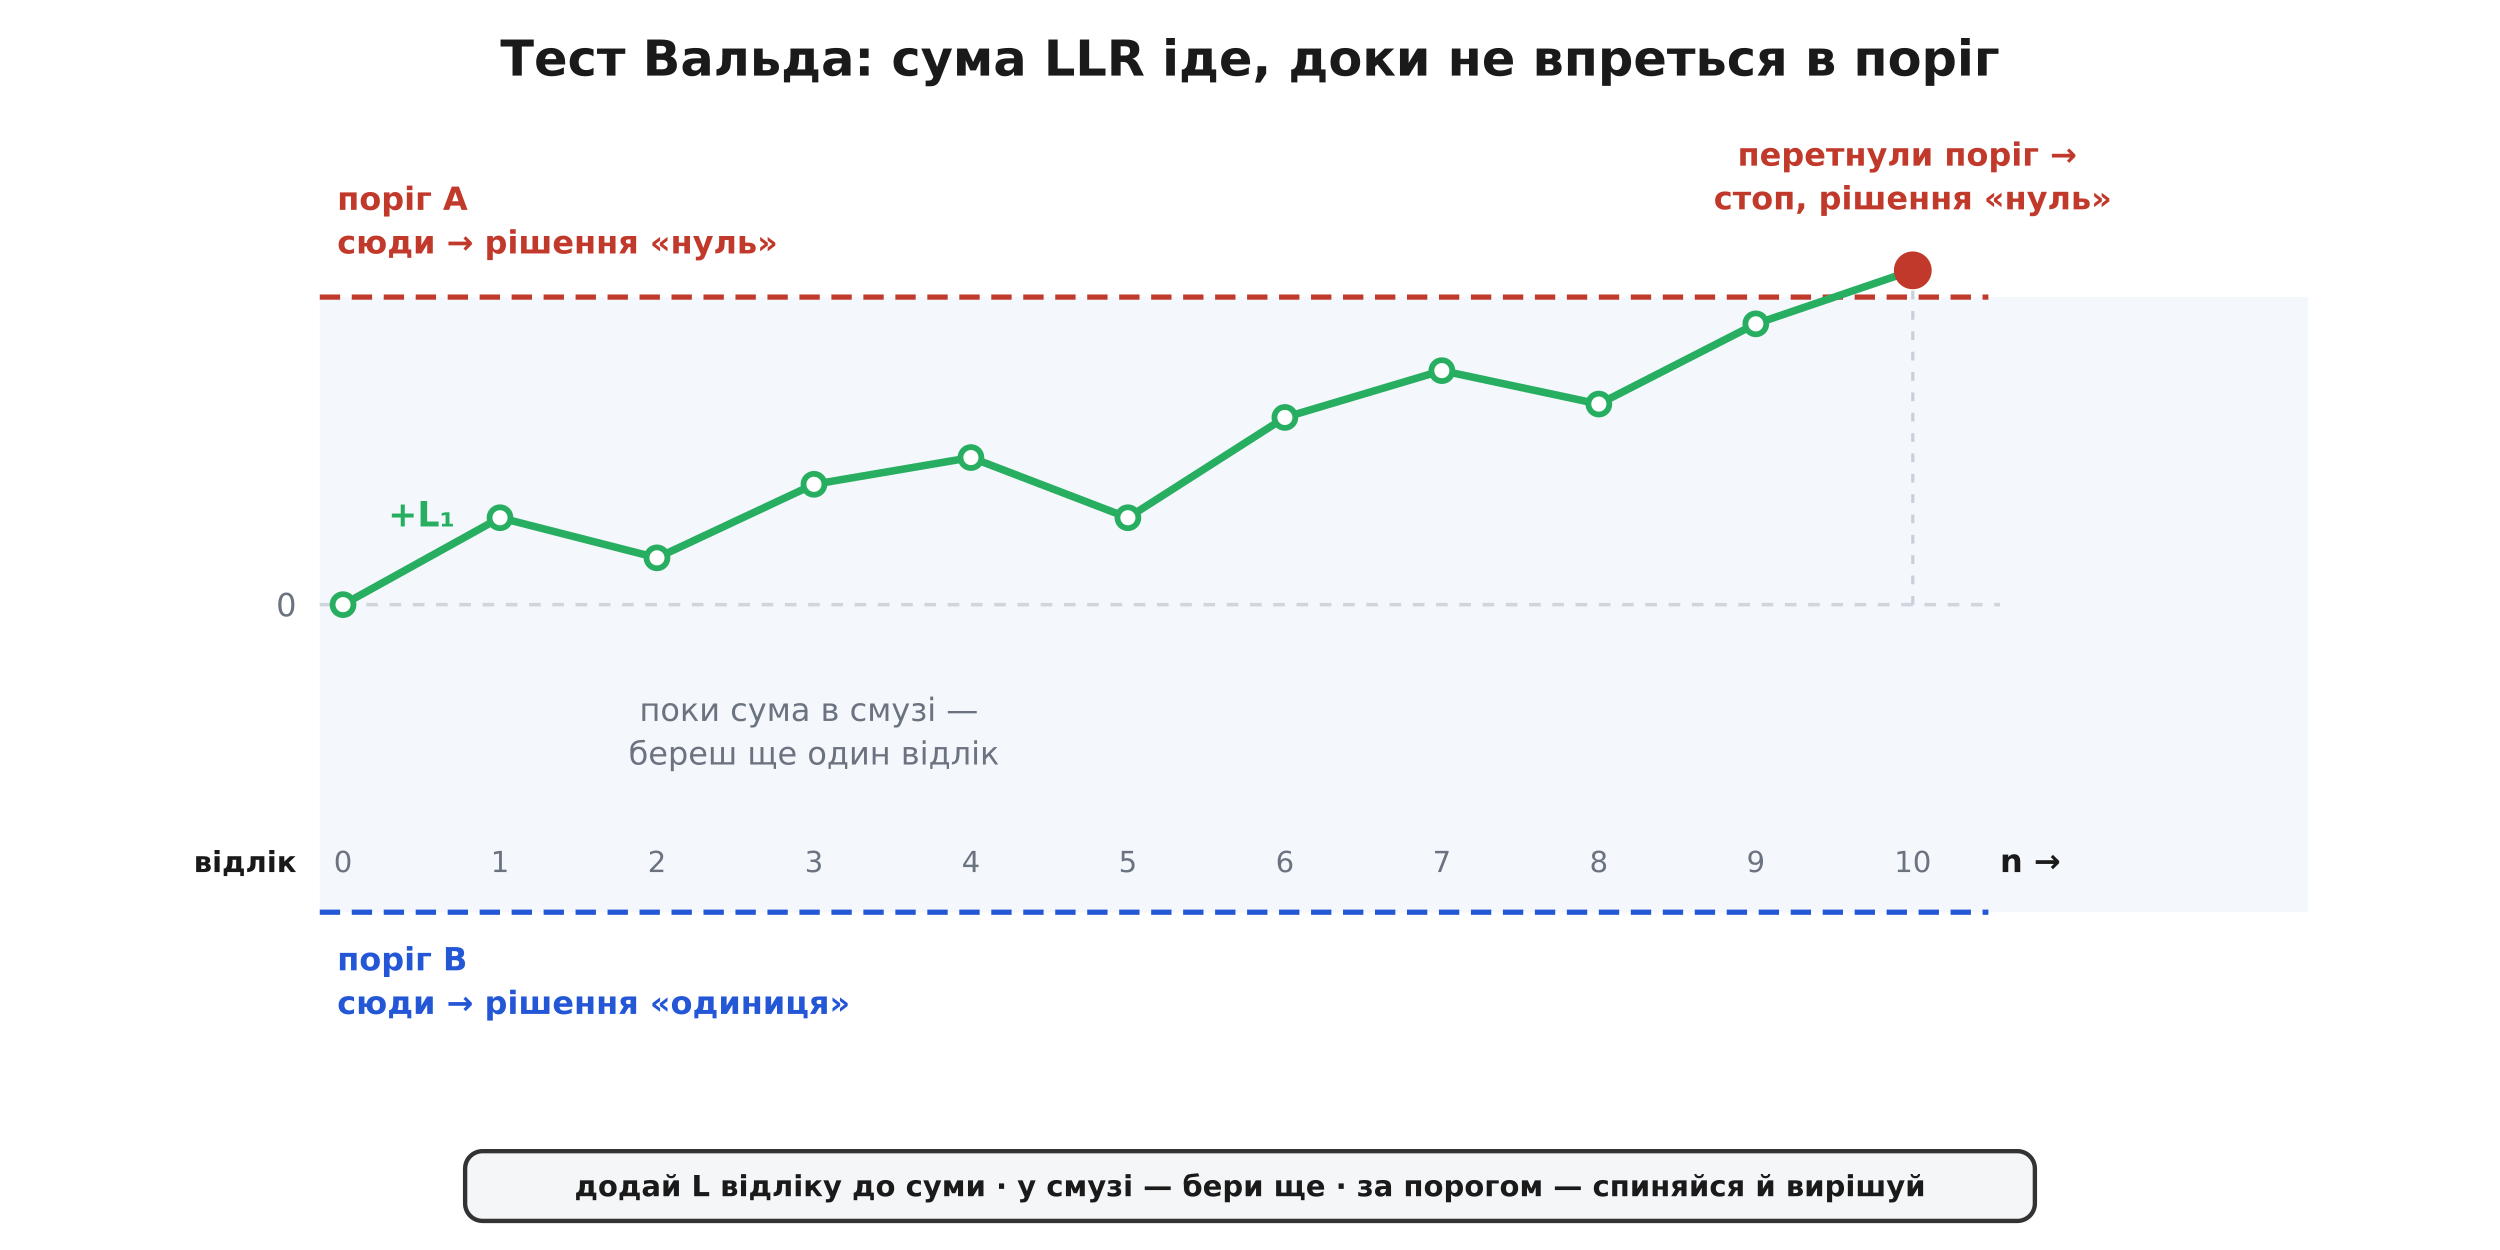
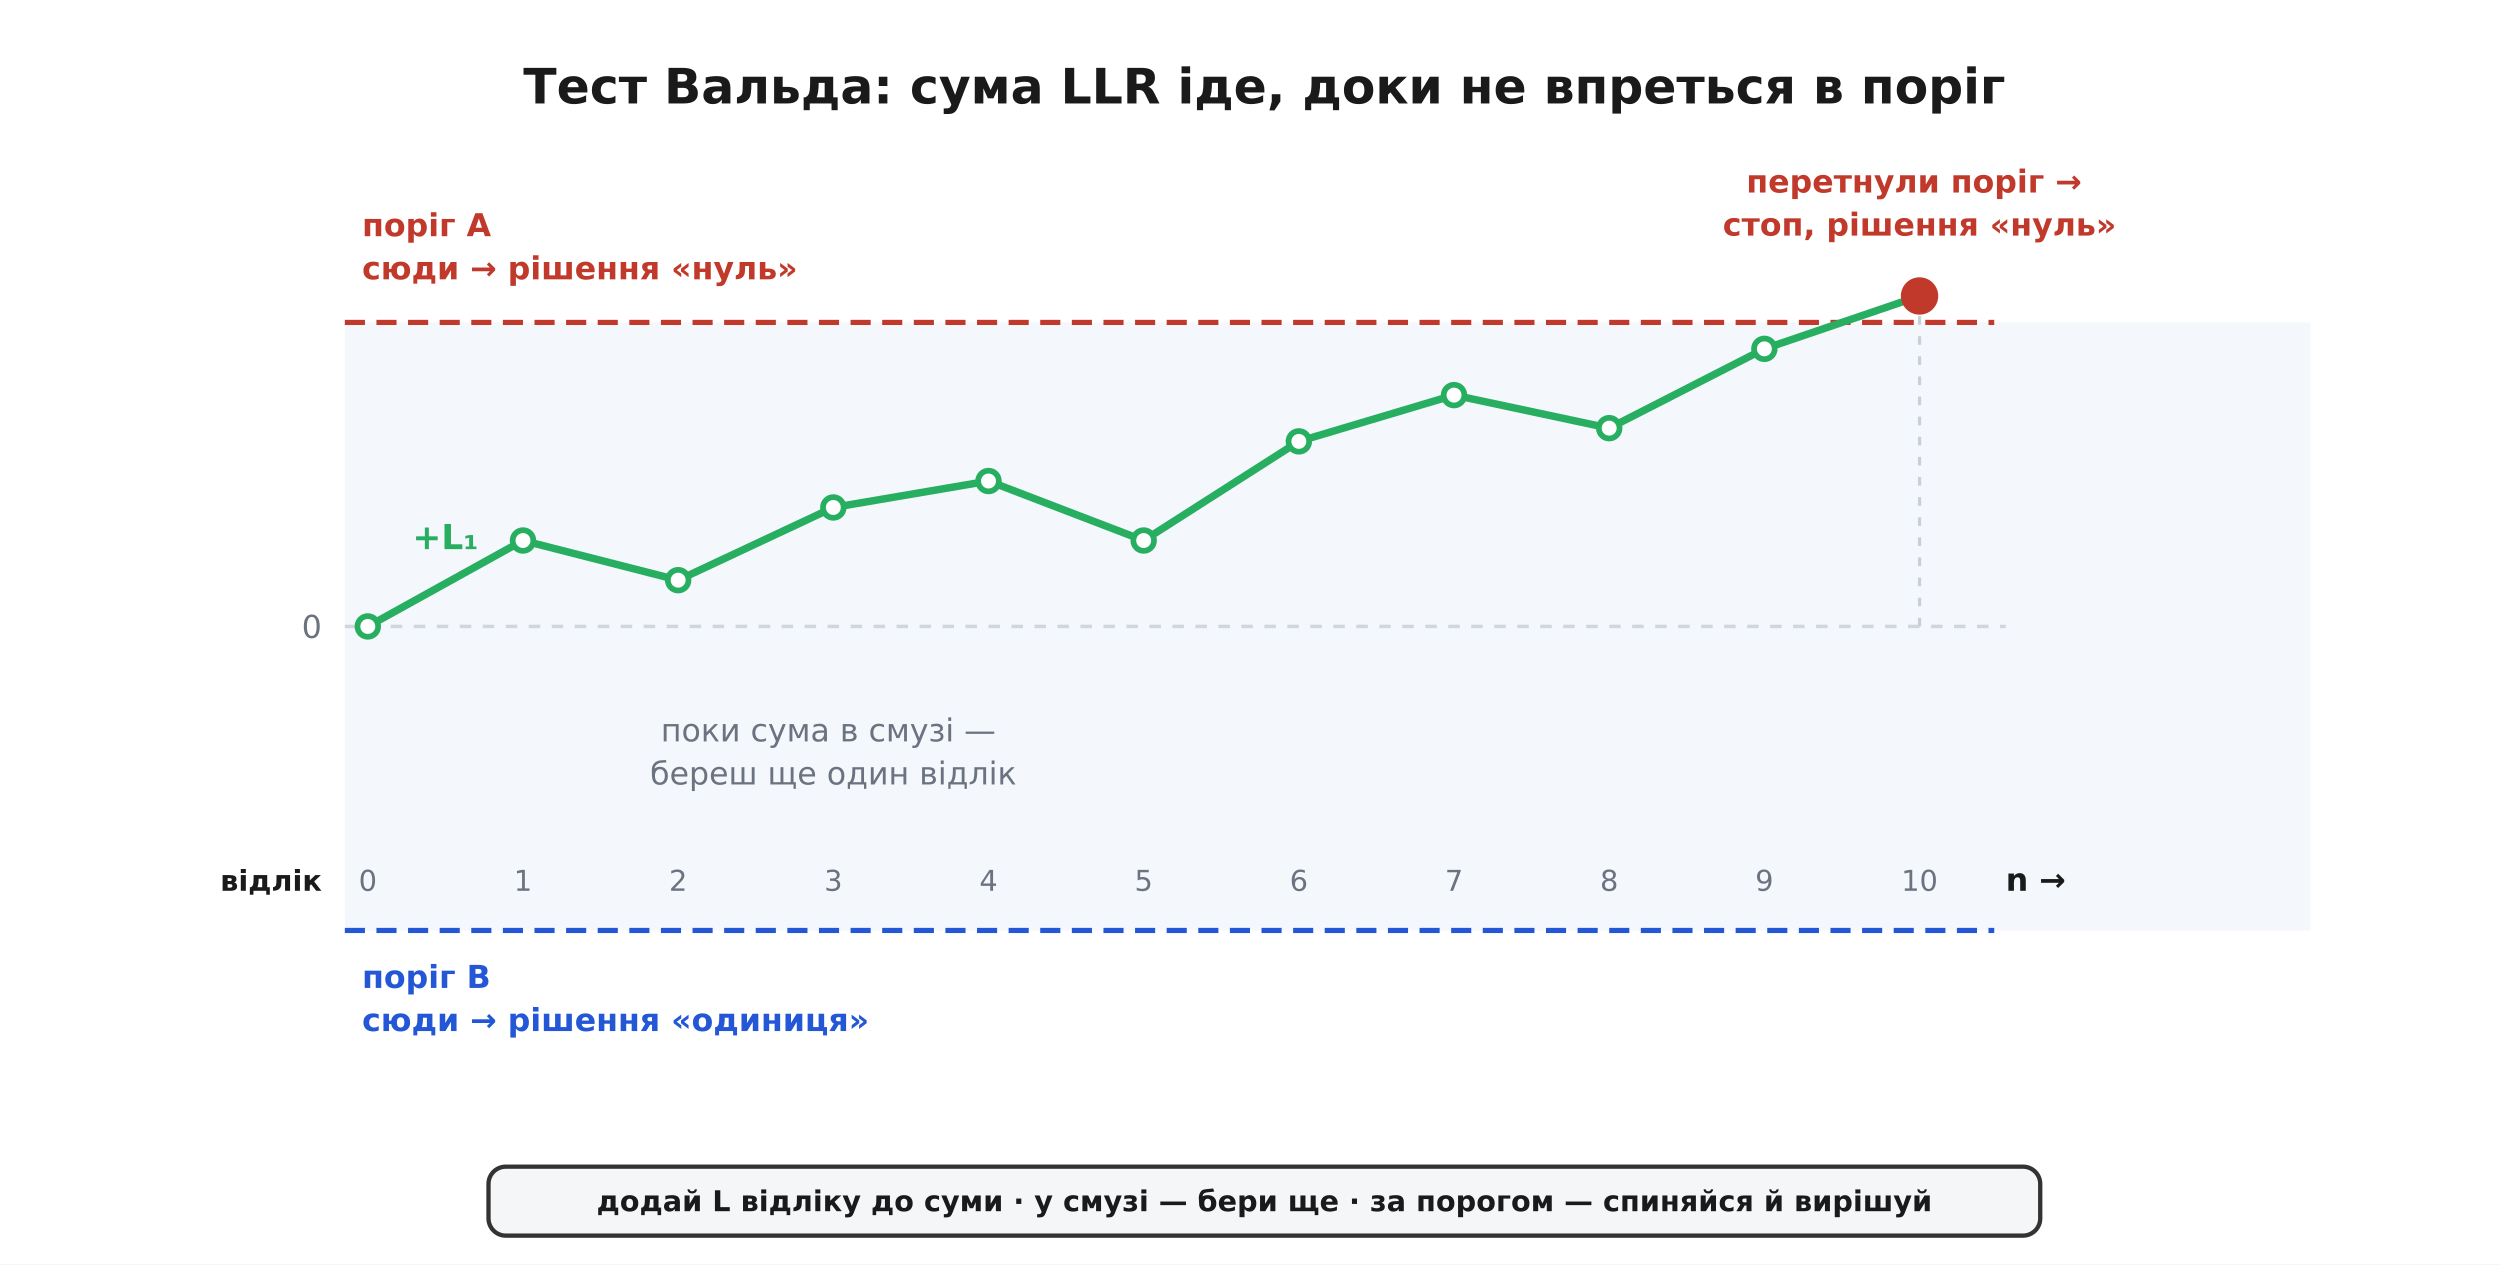
- <svg xmlns="http://www.w3.org/2000/svg" viewBox="0 0 860 430" font-family="'Segoe UI', 'DejaVu Sans', Arial, sans-serif">
-   <rect width="860" height="430" fill="#ffffff" />
+ <svg xmlns="http://www.w3.org/2000/svg" viewBox="-10 -10 870 440" font-family="'Segoe UI', 'DejaVu Sans', Arial, sans-serif">
+   <rect x="-10" y="-10" width="870" height="440" fill="#ffffff" />
  <defs>
    <marker id="arrow" viewBox="0 0 10 10" refX="9" refY="5" markerWidth="7" markerHeight="7" orient="auto-start-reverse">
      <path d="M0 0 L10 5 L0 10 z" fill="#333333" />
    </marker>
  </defs>
  <text x="430.0" y="26.0" font-family="'Segoe UI', 'DejaVu Sans', Arial, sans-serif" font-size="17" fill="#1a1a1a" text-anchor="middle" font-weight="700">Тест Вальда: сума LLR іде, доки не впреться в поріг</text>
  <rect x="110.0" y="102.2" width="684.0" height="211.6" rx="0" fill="#f4f7fb" stroke="none" stroke-width="1.5" />
  <line x1="110.0" y1="208.0" x2="688.0" y2="208.0" stroke="#cfd6de" stroke-width="1.2" stroke-dasharray="4 4" />
  <text x="102.0" y="212.0" font-family="'Segoe UI', 'DejaVu Sans', Arial, sans-serif" font-size="11" fill="#6b7280" text-anchor="end">0</text>
  <line x1="110.0" y1="102.2" x2="684.0" y2="102.2" stroke="#c0392b" stroke-width="1.8" stroke-dasharray="7 4" />
  <text x="116.0" y="72.2" font-family="'Segoe UI', 'DejaVu Sans', Arial, sans-serif" font-size="11" fill="#c0392b" text-anchor="start" font-weight="700">
    <tspan x="116.0" dy="0.0">поріг A</tspan>
    <tspan x="116.0" dy="15.0">сюди → рішення «нуль»</tspan>
  </text>
  <line x1="110.0" y1="313.8" x2="684.0" y2="313.8" stroke="#2457d6" stroke-width="1.8" stroke-dasharray="7 4" />
  <text x="116.0" y="333.8" font-family="'Segoe UI', 'DejaVu Sans', Arial, sans-serif" font-size="11" fill="#2457d6" text-anchor="start" font-weight="700">
    <tspan x="116.0" dy="0.0">поріг B</tspan>
    <tspan x="116.0" dy="15.0">сюди → рішення «одиниця»</tspan>
  </text>
  <polyline points="118.0,208.0 172.0,178.1 226.0,191.9 280.0,166.6 334.0,157.4 388.0,178.1 442.0,143.6 496.0,127.5 550.0,139.0 604.0,111.4 658.0,93.0" fill="none" stroke="#27ae60" stroke-width="2.6" />
  <circle cx="118.0" cy="208.0" r="3.6" fill="#ffffff" stroke="#27ae60" stroke-width="2.0" />
  <circle cx="172.0" cy="178.1" r="3.6" fill="#ffffff" stroke="#27ae60" stroke-width="2.0" />
  <circle cx="226.0" cy="191.9" r="3.6" fill="#ffffff" stroke="#27ae60" stroke-width="2.0" />
  <circle cx="280.0" cy="166.6" r="3.6" fill="#ffffff" stroke="#27ae60" stroke-width="2.0" />
  <circle cx="334.0" cy="157.4" r="3.6" fill="#ffffff" stroke="#27ae60" stroke-width="2.0" />
  <circle cx="388.0" cy="178.1" r="3.6" fill="#ffffff" stroke="#27ae60" stroke-width="2.0" />
  <circle cx="442.0" cy="143.6" r="3.6" fill="#ffffff" stroke="#27ae60" stroke-width="2.0" />
  <circle cx="496.0" cy="127.5" r="3.6" fill="#ffffff" stroke="#27ae60" stroke-width="2.0" />
  <circle cx="550.0" cy="139.0" r="3.6" fill="#ffffff" stroke="#27ae60" stroke-width="2.0" />
  <circle cx="604.0" cy="111.4" r="3.6" fill="#ffffff" stroke="#27ae60" stroke-width="2.0" />
  <text x="145.0" y="181.1" font-family="'Segoe UI', 'DejaVu Sans', Arial, sans-serif" font-size="12" fill="#27ae60" text-anchor="middle" font-weight="700">+L₁</text>
  <text x="280.0" y="248.0" font-family="'Segoe UI', 'DejaVu Sans', Arial, sans-serif" font-size="11" fill="#6b7280" text-anchor="middle">
    <tspan x="280.0" dy="0.0">поки сума в смузі —</tspan>
    <tspan x="280.0" dy="15.0">береш ще один відлік</tspan>
  </text>
  <line x1="658.0" y1="93.0" x2="658.0" y2="212.0" stroke="#c7d0da" stroke-width="1.1" stroke-dasharray="3 4" />
  <circle cx="658.0" cy="93.0" r="6.5" fill="#c0392b" stroke="#c0392b" stroke-width="0.0" />
  <text x="658.0" y="57.0" font-family="'Segoe UI', 'DejaVu Sans', Arial, sans-serif" font-size="11" fill="#c0392b" text-anchor="middle" font-weight="700">
    <tspan x="658.0" dy="0.0">перетнули поріг →</tspan>
    <tspan x="658.0" dy="15.0">стоп, рішення «нуль»</tspan>
  </text>
  <text x="118.0" y="300.0" font-family="'Segoe UI', 'DejaVu Sans', Arial, sans-serif" font-size="10" fill="#6b7280" text-anchor="middle">0</text>
  <text x="172.0" y="300.0" font-family="'Segoe UI', 'DejaVu Sans', Arial, sans-serif" font-size="10" fill="#6b7280" text-anchor="middle">1</text>
  <text x="226.0" y="300.0" font-family="'Segoe UI', 'DejaVu Sans', Arial, sans-serif" font-size="10" fill="#6b7280" text-anchor="middle">2</text>
  <text x="280.0" y="300.0" font-family="'Segoe UI', 'DejaVu Sans', Arial, sans-serif" font-size="10" fill="#6b7280" text-anchor="middle">3</text>
  <text x="334.0" y="300.0" font-family="'Segoe UI', 'DejaVu Sans', Arial, sans-serif" font-size="10" fill="#6b7280" text-anchor="middle">4</text>
  <text x="388.0" y="300.0" font-family="'Segoe UI', 'DejaVu Sans', Arial, sans-serif" font-size="10" fill="#6b7280" text-anchor="middle">5</text>
  <text x="442.0" y="300.0" font-family="'Segoe UI', 'DejaVu Sans', Arial, sans-serif" font-size="10" fill="#6b7280" text-anchor="middle">6</text>
  <text x="496.0" y="300.0" font-family="'Segoe UI', 'DejaVu Sans', Arial, sans-serif" font-size="10" fill="#6b7280" text-anchor="middle">7</text>
  <text x="550.0" y="300.0" font-family="'Segoe UI', 'DejaVu Sans', Arial, sans-serif" font-size="10" fill="#6b7280" text-anchor="middle">8</text>
  <text x="604.0" y="300.0" font-family="'Segoe UI', 'DejaVu Sans', Arial, sans-serif" font-size="10" fill="#6b7280" text-anchor="middle">9</text>
  <text x="658.0" y="300.0" font-family="'Segoe UI', 'DejaVu Sans', Arial, sans-serif" font-size="10" fill="#6b7280" text-anchor="middle">10</text>
  <text x="688.0" y="300.0" font-family="'Segoe UI', 'DejaVu Sans', Arial, sans-serif" font-size="11" fill="#1a1a1a" text-anchor="start" font-weight="700">n →</text>
  <text x="102.0" y="300.0" font-family="'Segoe UI', 'DejaVu Sans', Arial, sans-serif" font-size="10" fill="#1a1a1a" text-anchor="end" font-weight="700">відлік</text>
  <rect x="160.0" y="396.0" width="540.0" height="24.0" rx="6" fill="#f4f6f8" stroke="#333333" stroke-width="1.5" />
  <text x="430.0" y="411.5" font-family="'Segoe UI', 'DejaVu Sans', Arial, sans-serif" font-size="10" fill="#1a1a1a" text-anchor="middle" font-weight="700">
    <tspan x="430.0" dy="0.0">додай L відліку до суми · у смузі — бери ще · за порогом — спиняйся й вирішуй</tspan>
  </text>
</svg>
